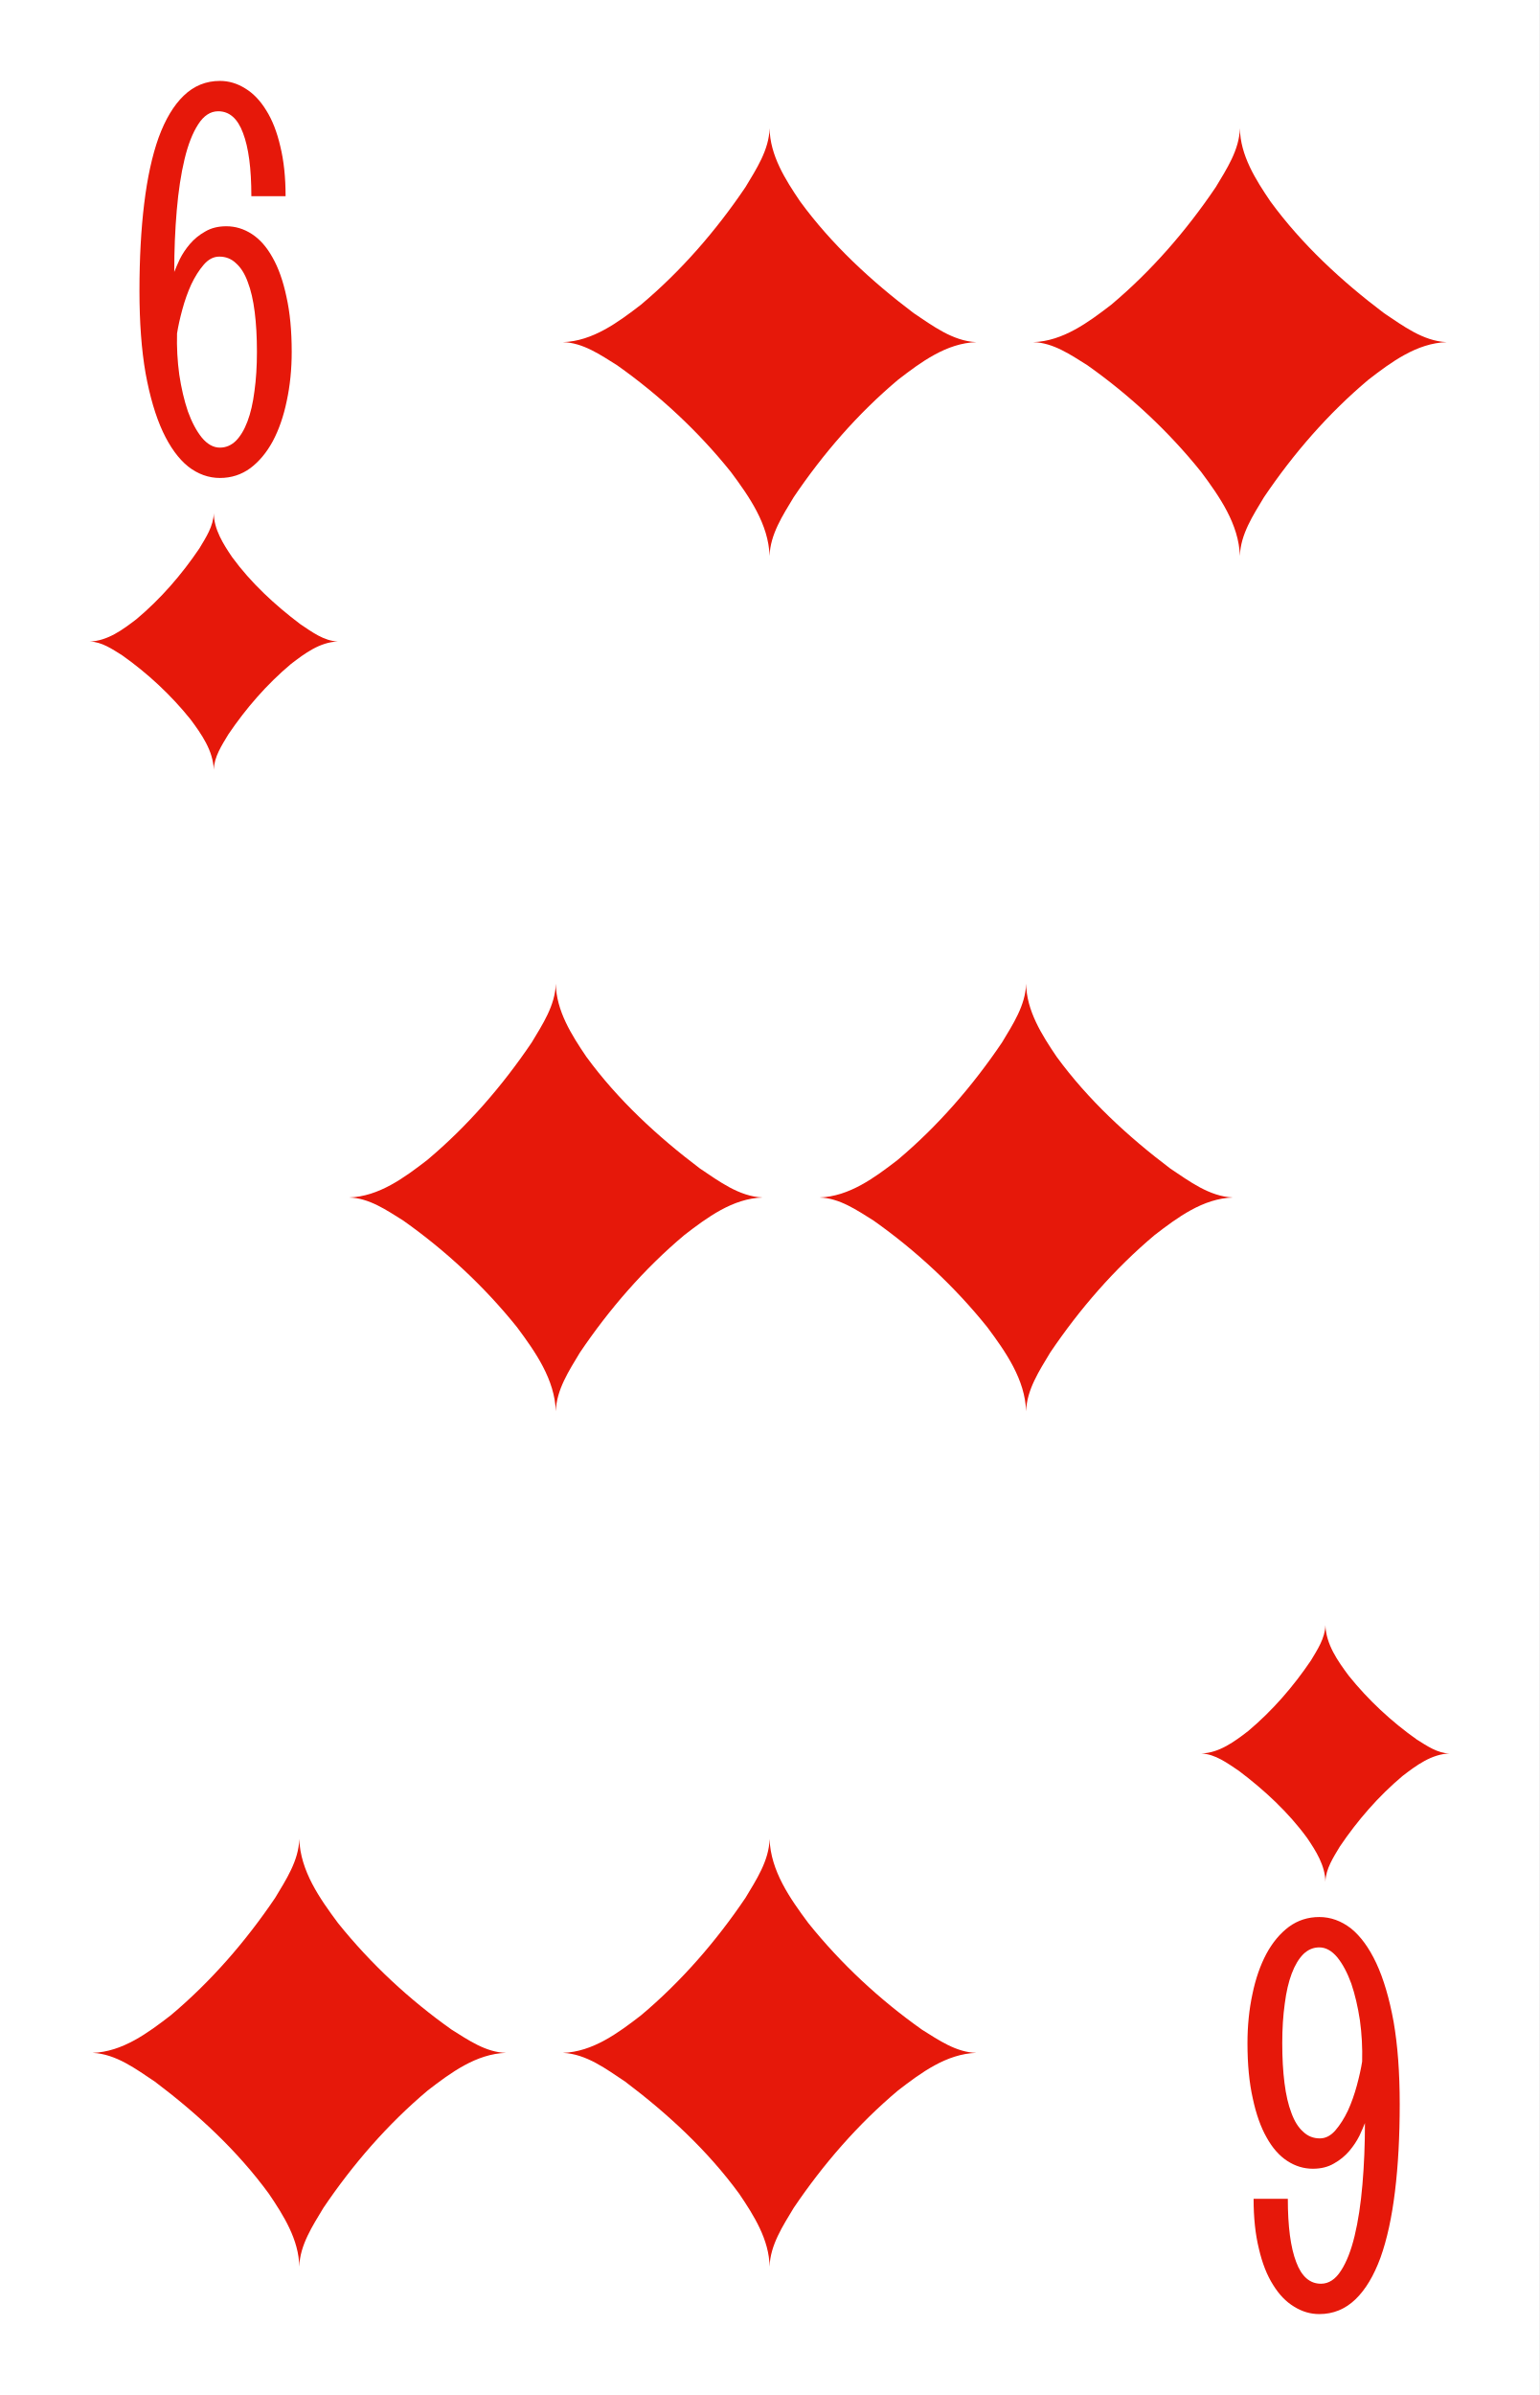
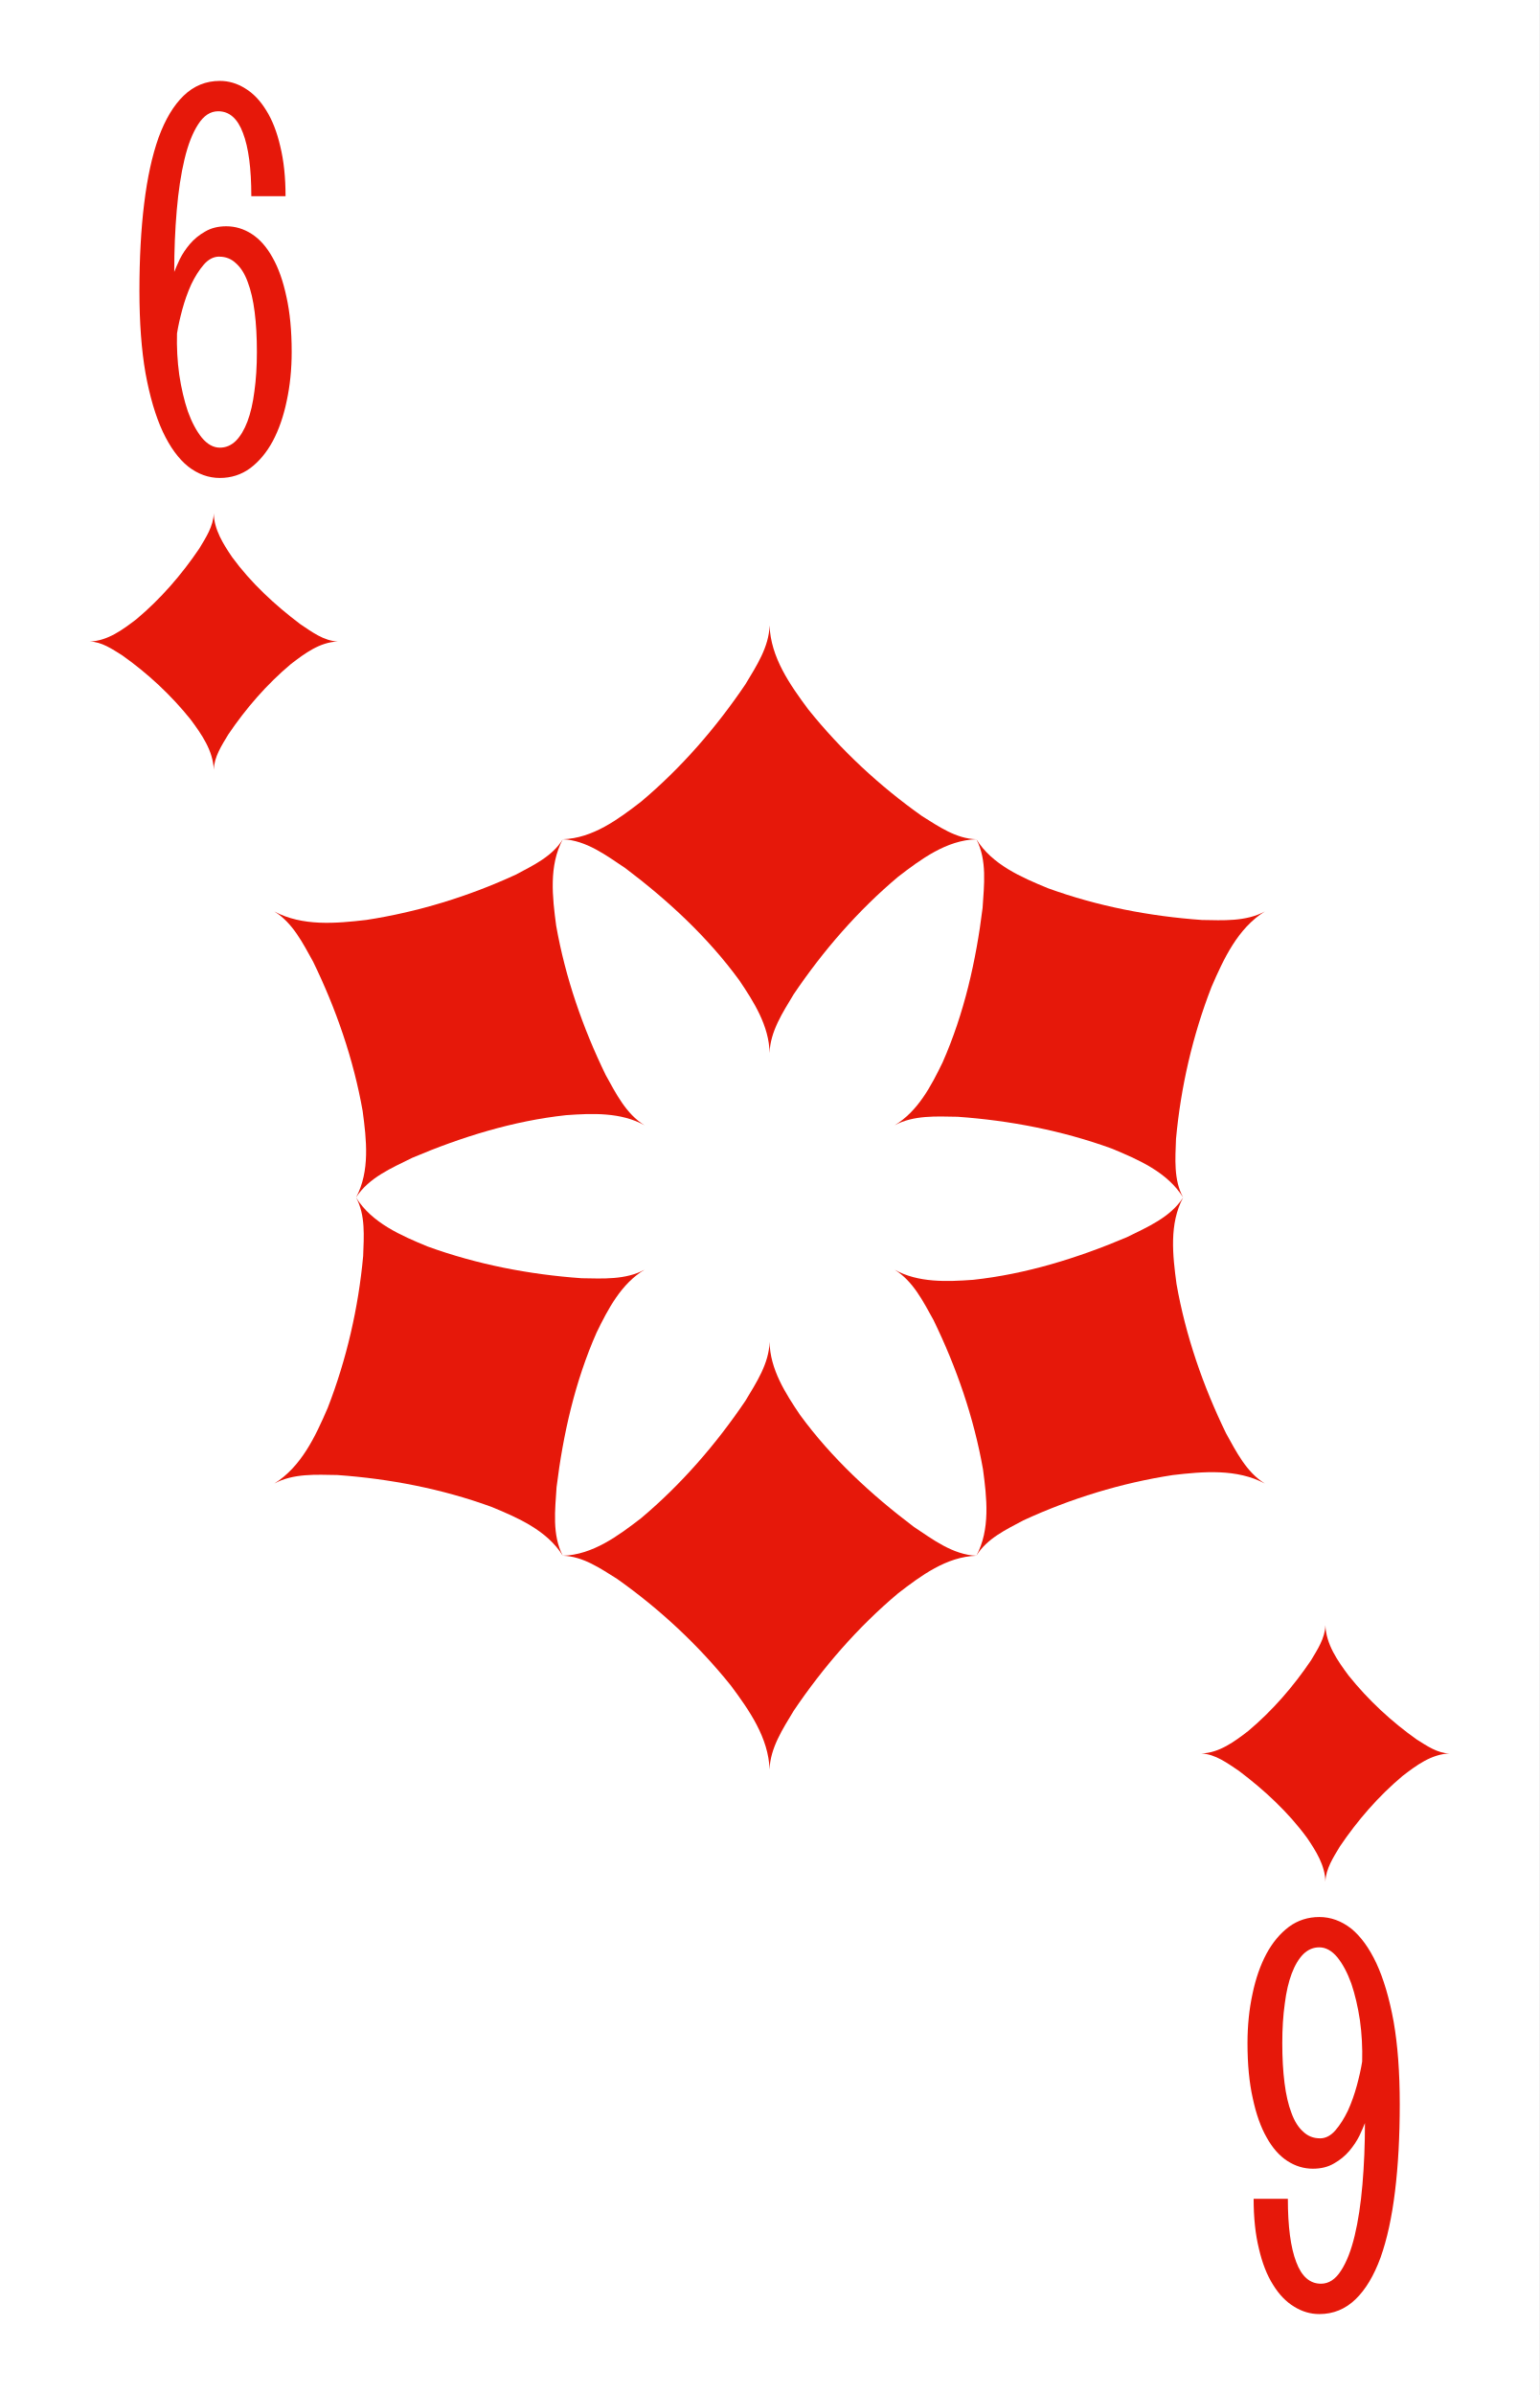
- <svg xmlns="http://www.w3.org/2000/svg" version="1.1" width="57.15mm" height="88.9mm" viewBox="0 0 57.15 88.9" id="svg24051">
-   <g transform="matrix(1,0,0,1,-30.23814,-24.25239)">
-     <g transform="matrix(0.264485,0,0,0.264485,-528.509,-14.8371)" id="g17146">
-       <rect style="display:inline;opacity:1;fill:#ffffff;fill-opacity:1;stroke:none;stroke-width:0.133;stroke-linecap:butt;stroke-linejoin:miter;stroke-miterlimit:47.146;stroke-dasharray:none;stroke-dashoffset:0;stroke-opacity:1;paint-order:markers fill stroke" id="rect29789" width="216.08" height="336.125" x="2112.585" y="147.795" />
-       <g id="text29835" style="font-style:normal;font-variant:normal;font-weight:normal;font-stretch:normal;font-size:80.03px;line-height:125%;font-family:'Stint Ultra Condensed';-inkscape-font-specification:'Stint Ultra Condensed, ';font-variant-ligatures:normal;font-variant-caps:normal;font-variant-numeric:normal;font-feature-settings:normal;text-align:center;letter-spacing:0px;word-spacing:0px;writing-mode:lr-tb;text-anchor:middle;display:inline;fill:#e6180a;fill-opacity:1;stroke:none;stroke-width:1" aria-label="6" transform="translate(-2088.776,79.83975)">
-         <path id="path12668" style="font-style:normal;font-variant:normal;font-weight:normal;font-stretch:normal;font-size:80.03px;font-family:'Stint Ultra Condensed';-inkscape-font-specification:'Stint Ultra Condensed, ';text-align:center;text-anchor:middle;fill:#e6180a;fill-opacity:1;stroke-width:1" d="m 4225.824,106.118 q 0.274,-0.703 0.781,-1.798 0.547,-1.094 1.407,-2.11 0.899,-1.055 2.149,-1.758 1.25,-0.742 2.97,-0.742 1.915,0 3.595,1.094 1.68,1.094 2.892,3.282 1.25,2.188 1.954,5.51 0.742,3.282 0.742,7.737 0,3.673 -0.703,6.917 -0.664,3.204 -1.954,5.627 -1.29,2.384 -3.165,3.79 -1.876,1.368 -4.259,1.368 -2.384,0 -4.455,-1.602 -2.032,-1.641 -3.556,-4.885 -1.524,-3.282 -2.423,-8.206 -0.86,-4.924 -0.86,-11.567 0,-6.799 0.664,-12.231 0.664,-5.471 2.032,-9.3 1.407,-3.83 3.517,-5.862 2.149,-2.071 5.08,-2.071 1.876,0 3.556,1.055 1.68,1.016 2.931,3.048 1.29,2.032 1.993,5.08 0.742,3.009 0.742,6.995 h -4.806 q 0,-5.822 -1.172,-8.87 -1.133,-3.048 -3.478,-3.048 -1.641,0 -2.814,1.837 -1.172,1.798 -1.915,4.885 -0.743,3.087 -1.094,7.19 -0.352,4.064 -0.352,8.636 z m 6.33,-2.149 q -1.211,0 -2.188,1.133 -0.977,1.133 -1.758,2.774 -0.743,1.641 -1.25,3.517 -0.508,1.876 -0.742,3.361 -0.078,2.931 0.313,5.783 0.43,2.853 1.211,5.158 0.821,2.266 1.954,3.673 1.172,1.407 2.54,1.407 1.25,0 2.227,-0.938 0.977,-0.977 1.641,-2.735 0.664,-1.758 0.977,-4.22 0.352,-2.501 0.352,-5.549 0,-3.126 -0.313,-5.588 -0.313,-2.501 -0.977,-4.22 -0.625,-1.719 -1.641,-2.618 -0.977,-0.938 -2.345,-0.938 z" />
+ <svg xmlns="http://www.w3.org/2000/svg" version="1.1" width="57.15mm" height="88.9mm" viewBox="0 0 57.15 88.9" id="svg3285">
+   <g transform="matrix(1,0,0,1,-74.23452,-61.89882)">
+     <g id="g3697">
+       <rect style="display:inline;opacity:1;fill:#ffffff;fill-opacity:1;stroke:none;stroke-width:0.035;stroke-linecap:butt;stroke-linejoin:miter;stroke-miterlimit:47.146;stroke-dasharray:none;stroke-dashoffset:0;stroke-opacity:1;paint-order:markers fill stroke" id="rect29789" width="57.15" height="88.9" x="74.235" y="61.899" />
+       <g id="text29835" style="font-style:normal;font-variant:normal;font-weight:normal;font-stretch:normal;font-size:21.167px;line-height:125%;font-family:'Stint Ultra Condensed';-inkscape-font-specification:'Stint Ultra Condensed, ';font-variant-ligatures:normal;font-variant-caps:normal;font-variant-numeric:normal;font-feature-settings:normal;text-align:center;letter-spacing:0px;word-spacing:0px;writing-mode:lr-tb;text-anchor:middle;display:inline;fill:#e6180a;fill-opacity:1;stroke:none;stroke-width:0.265" aria-label="6">
+         <path id="path3594" style="font-style:normal;font-variant:normal;font-weight:normal;font-stretch:normal;font-size:21.167px;font-family:'Stint Ultra Condensed';-inkscape-font-specification:'Stint Ultra Condensed, ';text-align:center;text-anchor:middle;fill:#e6180a;fill-opacity:1;stroke-width:0.265" d="m 80.704,71.992 q 0.072,-0.186 0.207,-0.475 0.145,-0.289 0.372,-0.558 0.238,-0.279 0.568,-0.465 0.331,-0.196 0.785,-0.196 0.506,0 0.951,0.289 0.444,0.289 0.765,0.868 0.331,0.579 0.517,1.457 0.196,0.868 0.196,2.046 0,0.972 -0.186,1.829 -0.176,0.847 -0.517,1.488 -0.341,0.63 -0.837,1.003 -0.496,0.362 -1.127,0.362 -0.63,0 -1.178,-0.424 -0.537,-0.434 -0.941,-1.292 -0.403,-0.868 -0.641,-2.17 -0.227,-1.302 -0.227,-3.059 0,-1.798 0.176,-3.235 0.176,-1.447 0.537,-2.46 0.372,-1.013 0.93,-1.55 0.568,-0.548 1.344,-0.548 0.496,0 0.941,0.279 0.444,0.269 0.775,0.806 0.341,0.537 0.527,1.344 0.196,0.796 0.196,1.85 h -1.271 q 0,-1.54 -0.31,-2.346 -0.3,-0.806 -0.92,-0.806 -0.434,0 -0.744,0.486 -0.31,0.475 -0.506,1.292 -0.196,0.816 -0.289,1.902 -0.093,1.075 -0.093,2.284 z m 1.674,-0.568 q -0.32,0 -0.579,0.3 -0.258,0.3 -0.465,0.734 -0.196,0.434 -0.331,0.93 -0.134,0.496 -0.196,0.889 -0.021,0.775 0.083,1.53 0.114,0.754 0.32,1.364 0.217,0.599 0.517,0.972 0.31,0.372 0.672,0.372 0.331,0 0.589,-0.248 0.258,-0.258 0.434,-0.723 0.176,-0.465 0.258,-1.116 0.093,-0.661 0.093,-1.468 0,-0.827 -0.083,-1.478 -0.083,-0.661 -0.258,-1.116 -0.165,-0.455 -0.434,-0.692 -0.258,-0.248 -0.62,-0.248 z" />
      </g>
-       <g id="text29839" style="font-style:normal;font-variant:normal;font-weight:normal;font-stretch:normal;font-size:80.03px;line-height:125%;font-family:'Stint Ultra Condensed';-inkscape-font-specification:'Stint Ultra Condensed, ';font-variant-ligatures:normal;font-variant-caps:normal;font-variant-numeric:normal;font-feature-settings:normal;text-align:center;letter-spacing:0px;word-spacing:0px;writing-mode:lr-tb;text-anchor:middle;display:inline;fill:#e6180a;fill-opacity:1;stroke:none;stroke-width:1" transform="rotate(180,-1044.388,39.91988)" aria-label="6">
-         <path id="path12665" style="font-style:normal;font-variant:normal;font-weight:normal;font-stretch:normal;font-size:80.03px;font-family:'Stint Ultra Condensed';-inkscape-font-specification:'Stint Ultra Condensed, ';text-align:center;text-anchor:middle;fill:#e6180a;fill-opacity:1;stroke-width:1" d="m -4392.98,-365.917 q 0.274,-0.703 0.782,-1.798 0.547,-1.094 1.407,-2.11 0.899,-1.055 2.149,-1.758 1.25,-0.742 2.97,-0.742 1.915,0 3.595,1.094 1.68,1.094 2.892,3.282 1.25,2.188 1.954,5.51 0.742,3.282 0.742,7.737 0,3.673 -0.703,6.917 -0.664,3.204 -1.954,5.627 -1.29,2.384 -3.165,3.79 -1.876,1.368 -4.259,1.368 -2.384,0 -4.455,-1.602 -2.032,-1.641 -3.556,-4.885 -1.524,-3.282 -2.423,-8.206 -0.86,-4.924 -0.86,-11.567 0,-6.799 0.664,-12.231 0.664,-5.471 2.032,-9.3 1.407,-3.83 3.517,-5.862 2.149,-2.071 5.08,-2.071 1.876,0 3.556,1.055 1.68,1.016 2.931,3.048 1.29,2.032 1.993,5.08 0.742,3.009 0.742,6.995 h -4.806 q 0,-5.822 -1.172,-8.87 -1.133,-3.048 -3.478,-3.048 -1.641,0 -2.814,1.837 -1.172,1.798 -1.915,4.885 -0.743,3.087 -1.094,7.19 -0.352,4.064 -0.352,8.636 z m 6.33,-2.149 q -1.211,0 -2.188,1.133 -0.977,1.133 -1.758,2.774 -0.743,1.641 -1.25,3.517 -0.508,1.876 -0.742,3.361 -0.078,2.931 0.313,5.783 0.43,2.853 1.211,5.158 0.821,2.266 1.954,3.673 1.172,1.407 2.54,1.407 1.25,0 2.227,-0.938 0.977,-0.977 1.641,-2.735 0.664,-1.758 0.977,-4.22 0.352,-2.501 0.352,-5.549 0,-3.126 -0.313,-5.588 -0.313,-2.501 -0.977,-4.22 -0.625,-1.719 -1.641,-2.618 -0.977,-0.938 -2.345,-0.938 z" />
+       <g id="text29839" style="font-style:normal;font-variant:normal;font-weight:normal;font-stretch:normal;font-size:21.167px;line-height:125%;font-family:'Stint Ultra Condensed';-inkscape-font-specification:'Stint Ultra Condensed, ';font-variant-ligatures:normal;font-variant-caps:normal;font-variant-numeric:normal;font-feature-settings:normal;text-align:center;letter-spacing:0px;word-spacing:0px;writing-mode:lr-tb;text-anchor:middle;display:inline;fill:#e6180a;fill-opacity:1;stroke:none;stroke-width:0.265" transform="scale(-1)" aria-label="6">
+         <path id="path3591" style="font-style:normal;font-variant:normal;font-weight:normal;font-stretch:normal;font-size:21.167px;font-family:'Stint Ultra Condensed';-inkscape-font-specification:'Stint Ultra Condensed, ';text-align:center;text-anchor:middle;fill:#e6180a;fill-opacity:1;stroke-width:0.265" d="m -124.915,-140.705 q 0.072,-0.186 0.207,-0.475 0.145,-0.289 0.372,-0.558 0.238,-0.279 0.568,-0.465 0.331,-0.196 0.785,-0.196 0.506,0 0.951,0.289 0.444,0.289 0.765,0.868 0.331,0.579 0.517,1.457 0.196,0.868 0.196,2.046 0,0.972 -0.186,1.829 -0.176,0.848 -0.517,1.488 -0.341,0.63 -0.837,1.003 -0.496,0.362 -1.127,0.362 -0.63,0 -1.178,-0.424 -0.537,-0.434 -0.941,-1.292 -0.403,-0.868 -0.641,-2.17 -0.227,-1.302 -0.227,-3.059 0,-1.798 0.176,-3.235 0.176,-1.447 0.537,-2.46 0.372,-1.013 0.93,-1.55 0.568,-0.548 1.344,-0.548 0.496,0 0.941,0.279 0.444,0.269 0.775,0.806 0.341,0.537 0.527,1.344 0.196,0.796 0.196,1.85 h -1.271 q 0,-1.54 -0.31,-2.346 -0.3,-0.806 -0.92,-0.806 -0.434,0 -0.744,0.486 -0.31,0.475 -0.506,1.292 -0.196,0.816 -0.289,1.902 -0.093,1.075 -0.093,2.284 z m 1.674,-0.568 q -0.32,0 -0.579,0.3 -0.258,0.3 -0.465,0.734 -0.196,0.434 -0.331,0.93 -0.134,0.496 -0.196,0.889 -0.021,0.775 0.083,1.53 0.114,0.754 0.32,1.364 0.217,0.599 0.517,0.972 0.31,0.372 0.672,0.372 0.331,0 0.589,-0.248 0.258,-0.258 0.434,-0.723 0.176,-0.465 0.258,-1.116 0.093,-0.661 0.093,-1.468 0,-0.827 -0.083,-1.478 -0.083,-0.661 -0.258,-1.116 -0.165,-0.455 -0.434,-0.692 -0.258,-0.248 -0.62,-0.248 z" />
      </g>
-       <g style="display:inline;stroke-width:0.635" transform="matrix(-3.779743,0,0,-3.779743,2256.639,315.8572)" id="g31969">
-         <path style="fill:#e6180a;stroke-width:0.635" d="m 0,0 c -2.56,0 -5.12,0 -7.68,0 0.875,0.039 1.619,0.605 2.322,1.073 C -3.779,2.264 -2.3,3.63 -1.132,5.228 -0.587,6.032 -0.014,6.936 0,7.94 M -7.68,0 c 1.11,-0.035 2.058,-0.741 2.904,-1.393 1.495,-1.255 2.789,-2.748 3.881,-4.364 C -0.494,-6.426 -0.022,-7.135 0,-7.94 0,-5.293 0,-2.647 0,0 m 0,-7.94 c 0.038,1.182 0.758,2.206 1.438,3.12 1.212,1.51 2.648,2.846 4.228,3.963 C 6.28,-0.474 6.932,-0.018 7.68,0 5.12,0 2.56,0 0,0 M 7.68,0 C 6.57,0.035 5.622,0.741 4.776,1.392 3.281,2.648 1.987,4.141 0.895,5.757 0.494,6.426 0.022,7.135 0,7.94 0,5.293 0,2.647 0,0" id="path31967" />
+       <g transform="matrix(0.264485,0,0,0.264485,-1027.788,322.3103)" id="g3613" style="display:inline">
+         <g id="g3229" transform="matrix(-3.779743,0,0,-3.779743,4274.712,-766.2573)" style="stroke-width:0.635">
+           <path id="path3227" d="m 0,0 c -2.56,0 -5.12,0 -7.68,0 0.875,0.039 1.619,0.605 2.322,1.073 C -3.779,2.264 -2.3,3.63 -1.132,5.228 -0.587,6.032 -0.014,6.936 0,7.94 M -7.68,0 c 1.11,-0.035 2.058,-0.741 2.904,-1.393 1.495,-1.255 2.789,-2.748 3.881,-4.364 C -0.494,-6.426 -0.022,-7.135 0,-7.94 0,-5.293 0,-2.647 0,0 m 0,-7.94 c 0.038,1.182 0.758,2.206 1.438,3.12 1.212,1.51 2.648,2.846 4.228,3.963 C 6.28,-0.474 6.932,-0.018 7.68,0 5.12,0 2.56,0 0,0 M 7.68,0 C 6.57,0.035 5.622,0.741 4.776,1.392 3.281,2.648 1.987,4.141 0.895,5.757 0.494,6.426 0.022,7.135 0,7.94 0,5.293 0,2.647 0,0" style="fill:#e6180a;stroke-width:0.635" />
+         </g>
+         <g style="stroke-width:0.635" transform="matrix(-1.889871,-3.273353,3.273353,-1.889871,4231.17,-791.3967)" id="g3233">
+           <path style="fill:#e6180a;stroke-width:0.635" d="m 0,0 c -2.56,0 -5.12,0 -7.68,0 0.875,0.039 1.619,0.605 2.322,1.073 C -3.779,2.264 -2.3,3.63 -1.132,5.228 -0.587,6.032 -0.014,6.936 0,7.94 M -7.68,0 c 1.11,-0.035 2.058,-0.741 2.904,-1.393 1.495,-1.255 2.789,-2.748 3.881,-4.364 C -0.494,-6.426 -0.022,-7.135 0,-7.94 0,-5.293 0,-2.647 0,0 m 0,-7.94 c 0.038,1.182 0.758,2.206 1.438,3.12 1.212,1.51 2.648,2.846 4.228,3.963 C 6.28,-0.474 6.932,-0.018 7.68,0 5.12,0 2.56,0 0,0 M 7.68,0 C 6.57,0.035 5.622,0.741 4.776,1.392 3.281,2.648 1.987,4.141 0.895,5.757 0.494,6.426 0.022,7.135 0,7.94 0,5.293 0,2.647 0,0" id="path3231" />
+         </g>
+         <g id="g3237" transform="matrix(1.889871,-3.273353,3.273353,1.889871,4231.17,-841.6754)" style="stroke-width:0.635">
+           <path id="path3235" d="m 0,0 c -2.56,0 -5.12,0 -7.68,0 0.875,0.039 1.619,0.605 2.322,1.073 C -3.779,2.264 -2.3,3.63 -1.132,5.228 -0.587,6.032 -0.014,6.936 0,7.94 M -7.68,0 c 1.11,-0.035 2.058,-0.741 2.904,-1.393 1.495,-1.255 2.789,-2.748 3.881,-4.364 C -0.494,-6.426 -0.022,-7.135 0,-7.94 0,-5.293 0,-2.647 0,0 m 0,-7.94 c 0.038,1.182 0.758,2.206 1.438,3.12 1.212,1.51 2.648,2.846 4.228,3.963 C 6.28,-0.474 6.932,-0.018 7.68,0 5.12,0 2.56,0 0,0 M 7.68,0 C 6.57,0.035 5.622,0.741 4.776,1.392 3.281,2.648 1.987,4.141 0.895,5.757 0.494,6.426 0.022,7.135 0,7.94 0,5.293 0,2.647 0,0" style="fill:#e6180a;stroke-width:0.635" />
+         </g>
+         <g style="stroke-width:0.635" transform="matrix(3.779743,0,0,3.779743,4274.712,-866.8148)" id="g3241">
+           <path style="fill:#e6180a;stroke-width:0.635" d="m 0,0 c -2.56,0 -5.12,0 -7.68,0 0.875,0.039 1.619,0.605 2.322,1.073 C -3.779,2.264 -2.3,3.63 -1.132,5.228 -0.587,6.032 -0.014,6.936 0,7.94 M -7.68,0 c 1.11,-0.035 2.058,-0.741 2.904,-1.393 1.495,-1.255 2.789,-2.748 3.881,-4.364 C -0.494,-6.426 -0.022,-7.135 0,-7.94 0,-5.293 0,-2.647 0,0 m 0,-7.94 c 0.038,1.182 0.758,2.206 1.438,3.12 1.212,1.51 2.648,2.846 4.228,3.963 C 6.28,-0.474 6.932,-0.018 7.68,0 5.12,0 2.56,0 0,0 M 7.68,0 C 6.57,0.035 5.622,0.741 4.776,1.392 3.281,2.648 1.987,4.141 0.895,5.757 0.494,6.426 0.022,7.135 0,7.94 0,5.293 0,2.647 0,0" id="path3239" />
+         </g>
+         <g id="g3245" transform="matrix(1.889871,3.273353,-3.273353,1.889871,4318.255,-841.6754)" style="stroke-width:0.635">
+           <path id="path3243" d="m 0,0 c -2.56,0 -5.12,0 -7.68,0 0.875,0.039 1.619,0.605 2.322,1.073 C -3.779,2.264 -2.3,3.63 -1.132,5.228 -0.587,6.032 -0.014,6.936 0,7.94 M -7.68,0 c 1.11,-0.035 2.058,-0.741 2.904,-1.393 1.495,-1.255 2.789,-2.748 3.881,-4.364 C -0.494,-6.426 -0.022,-7.135 0,-7.94 0,-5.293 0,-2.647 0,0 m 0,-7.94 c 0.038,1.182 0.758,2.206 1.438,3.12 1.212,1.51 2.648,2.846 4.228,3.963 C 6.28,-0.474 6.932,-0.018 7.68,0 5.12,0 2.56,0 0,0 M 7.68,0 C 6.57,0.035 5.622,0.741 4.776,1.392 3.281,2.648 1.987,4.141 0.895,5.757 0.494,6.426 0.022,7.135 0,7.94 0,5.293 0,2.647 0,0" style="fill:#e6180a;stroke-width:0.635" />
+         </g>
+         <g style="stroke-width:0.635" transform="matrix(-1.889871,3.273353,-3.273353,-1.889871,4318.255,-791.3967)" id="g3249">
+           <path style="fill:#e6180a;stroke-width:0.635" d="m 0,0 c -2.56,0 -5.12,0 -7.68,0 0.875,0.039 1.619,0.605 2.322,1.073 C -3.779,2.264 -2.3,3.63 -1.132,5.228 -0.587,6.032 -0.014,6.936 0,7.94 M -7.68,0 c 1.11,-0.035 2.058,-0.741 2.904,-1.393 1.495,-1.255 2.789,-2.748 3.881,-4.364 C -0.494,-6.426 -0.022,-7.135 0,-7.94 0,-5.293 0,-2.647 0,0 m 0,-7.94 c 0.038,1.182 0.758,2.206 1.438,3.12 1.212,1.51 2.648,2.846 4.228,3.963 C 6.28,-0.474 6.932,-0.018 7.68,0 5.12,0 2.56,0 0,0 M 7.68,0 C 6.57,0.035 5.622,0.741 4.776,1.392 3.281,2.648 1.987,4.141 0.895,5.757 0.494,6.426 0.022,7.135 0,7.94 0,5.293 0,2.647 0,0" id="path3247" />
+         </g>
      </g>
-       <g style="display:inline;stroke-width:0.635" transform="matrix(-3.779743,0,0,-3.779743,2190.615,315.8572)" id="g31973">
-         <path style="fill:#e6180a;stroke-width:0.635" d="m 0,0 c -2.56,0 -5.12,0 -7.68,0 0.875,0.039 1.619,0.605 2.322,1.073 C -3.779,2.264 -2.3,3.63 -1.132,5.228 -0.587,6.032 -0.014,6.936 0,7.94 M -7.68,0 c 1.11,-0.035 2.058,-0.741 2.904,-1.393 1.495,-1.255 2.789,-2.748 3.881,-4.364 C -0.494,-6.426 -0.022,-7.135 0,-7.94 0,-5.293 0,-2.647 0,0 m 0,-7.94 c 0.038,1.182 0.758,2.206 1.438,3.12 1.212,1.51 2.648,2.846 4.228,3.963 C 6.28,-0.474 6.932,-0.018 7.68,0 5.12,0 2.56,0 0,0 M 7.68,0 C 6.57,0.035 5.622,0.741 4.776,1.392 3.281,2.648 1.987,4.141 0.895,5.757 0.494,6.426 0.022,7.135 0,7.94 0,5.293 0,2.647 0,0" id="path31971" />
-       </g>
-       <g id="g31977" transform="matrix(-3.779743,0,0,-3.779743,2220.626,195.8126)" style="display:inline;stroke-width:0.635">
-         <path id="path31975" d="m 0,0 c -2.56,0 -5.12,0 -7.68,0 0.875,0.039 1.619,0.605 2.322,1.073 C -3.779,2.264 -2.3,3.63 -1.132,5.228 -0.587,6.032 -0.014,6.936 0,7.94 M -7.68,0 c 1.11,-0.035 2.058,-0.741 2.904,-1.393 1.495,-1.255 2.789,-2.748 3.881,-4.364 C -0.494,-6.426 -0.022,-7.135 0,-7.94 0,-5.293 0,-2.647 0,0 m 0,-7.94 c 0.038,1.182 0.758,2.206 1.438,3.12 1.212,1.51 2.648,2.846 4.228,3.963 C 6.28,-0.474 6.932,-0.018 7.68,0 5.12,0 2.56,0 0,0 M 7.68,0 C 6.57,0.035 5.622,0.741 4.776,1.392 3.281,2.648 1.987,4.141 0.895,5.757 0.494,6.426 0.022,7.135 0,7.94 0,5.293 0,2.647 0,0" style="fill:#e6180a;stroke-width:0.635" />
-       </g>
-       <g style="display:inline;stroke-width:0.635" transform="matrix(-3.779743,0,0,-3.779743,2286.65,195.8126)" id="g31981">
-         <path style="fill:#e6180a;stroke-width:0.635" d="m 0,0 c -2.56,0 -5.12,0 -7.68,0 0.875,0.039 1.619,0.605 2.322,1.073 C -3.779,2.264 -2.3,3.63 -1.132,5.228 -0.587,6.032 -0.014,6.936 0,7.94 M -7.68,0 c 1.11,-0.035 2.058,-0.741 2.904,-1.393 1.495,-1.255 2.789,-2.748 3.881,-4.364 C -0.494,-6.426 -0.022,-7.135 0,-7.94 0,-5.293 0,-2.647 0,0 m 0,-7.94 c 0.038,1.182 0.758,2.206 1.438,3.12 1.212,1.51 2.648,2.846 4.228,3.963 C 6.28,-0.474 6.932,-0.018 7.68,0 5.12,0 2.56,0 0,0 M 7.68,0 C 6.57,0.035 5.622,0.741 4.776,1.392 3.281,2.648 1.987,4.141 0.895,5.757 0.494,6.426 0.022,7.135 0,7.94 0,5.293 0,2.647 0,0" id="path31979" />
-       </g>
-       <g style="display:inline;stroke-width:0.635" transform="matrix(3.779743,0,0,3.779743,2220.626,435.9019)" id="g31985">
-         <path style="fill:#e6180a;stroke-width:0.635" d="m 0,0 c -2.56,0 -5.12,0 -7.68,0 0.875,0.039 1.619,0.605 2.322,1.073 C -3.779,2.264 -2.3,3.63 -1.132,5.228 -0.587,6.032 -0.014,6.936 0,7.94 M -7.68,0 c 1.11,-0.035 2.058,-0.741 2.904,-1.393 1.495,-1.255 2.789,-2.748 3.881,-4.364 C -0.494,-6.426 -0.022,-7.135 0,-7.94 0,-5.293 0,-2.647 0,0 m 0,-7.94 c 0.038,1.182 0.758,2.206 1.438,3.12 1.212,1.51 2.648,2.846 4.228,3.963 C 6.28,-0.474 6.932,-0.018 7.68,0 5.12,0 2.56,0 0,0 M 7.68,0 C 6.57,0.035 5.622,0.741 4.776,1.392 3.281,2.648 1.987,4.141 0.895,5.757 0.494,6.426 0.022,7.135 0,7.94 0,5.293 0,2.647 0,0" id="path31983" />
-       </g>
-       <g id="g31989" transform="matrix(3.779743,0,0,3.779743,2154.601,435.9019)" style="display:inline;stroke-width:0.635">
-         <path id="path31987" d="m 0,0 c -2.56,0 -5.12,0 -7.68,0 0.875,0.039 1.619,0.605 2.322,1.073 C -3.779,2.264 -2.3,3.63 -1.132,5.228 -0.587,6.032 -0.014,6.936 0,7.94 M -7.68,0 c 1.11,-0.035 2.058,-0.741 2.904,-1.393 1.495,-1.255 2.789,-2.748 3.881,-4.364 C -0.494,-6.426 -0.022,-7.135 0,-7.94 0,-5.293 0,-2.647 0,0 m 0,-7.94 c 0.038,1.182 0.758,2.206 1.438,3.12 1.212,1.51 2.648,2.846 4.228,3.963 C 6.28,-0.474 6.932,-0.018 7.68,0 5.12,0 2.56,0 0,0 M 7.68,0 C 6.57,0.035 5.622,0.741 4.776,1.392 3.281,2.648 1.987,4.141 0.895,5.757 0.494,6.426 0.022,7.135 0,7.94 0,5.293 0,2.647 0,0" style="fill:#e6180a;stroke-width:0.635" />
-       </g>
-       <g style="display:inline;stroke-width:1.058" transform="matrix(-2.267845,0,0,-2.267845,2142.597,237.8282)" id="g32085">
+       <g style="display:inline;stroke-width:1.058" transform="matrix(-0.5998111,0,0,-0.5998111,82.17206,85.7113)" id="g32085">
        <path style="fill:#e6180a;stroke-width:1.058" d="m 0,0 c -2.56,0 -5.12,0 -7.68,0 0.875,0.039 1.619,0.605 2.322,1.073 C -3.779,2.264 -2.3,3.63 -1.132,5.228 -0.587,6.032 -0.014,6.936 0,7.94 M -7.68,0 c 1.11,-0.035 2.058,-0.741 2.904,-1.393 1.495,-1.255 2.789,-2.748 3.881,-4.364 C -0.494,-6.426 -0.022,-7.135 0,-7.94 0,-5.293 0,-2.647 0,0 m 0,-7.94 c 0.038,1.182 0.758,2.206 1.438,3.12 1.212,1.51 2.648,2.846 4.228,3.963 C 6.28,-0.474 6.932,-0.018 7.68,0 5.12,0 2.56,0 0,0 M 7.68,0 C 6.57,0.035 5.622,0.741 4.776,1.392 3.281,2.648 1.987,4.141 0.895,5.757 0.494,6.426 0.022,7.135 0,7.94 0,5.293 0,2.647 0,0" id="path32083" />
      </g>
-       <g id="g32089" transform="matrix(2.267845,0,0,2.267845,2298.655,393.8862)" style="display:inline;stroke-width:1.058">
+       <g id="g32089" transform="matrix(0.5998111,0,0,0.5998111,123.447,126.9863)" style="display:inline;stroke-width:1.058">
        <path id="path32087" d="m 0,0 c -2.56,0 -5.12,0 -7.68,0 0.875,0.039 1.619,0.605 2.322,1.073 C -3.779,2.264 -2.3,3.63 -1.132,5.228 -0.587,6.032 -0.014,6.936 0,7.94 M -7.68,0 c 1.11,-0.035 2.058,-0.741 2.904,-1.393 1.495,-1.255 2.789,-2.748 3.881,-4.364 C -0.494,-6.426 -0.022,-7.135 0,-7.94 0,-5.293 0,-2.647 0,0 m 0,-7.94 c 0.038,1.182 0.758,2.206 1.438,3.12 1.212,1.51 2.648,2.846 4.228,3.963 C 6.28,-0.474 6.932,-0.018 7.68,0 5.12,0 2.56,0 0,0 M 7.68,0 C 6.57,0.035 5.622,0.741 4.776,1.392 3.281,2.648 1.987,4.141 0.895,5.757 0.494,6.426 0.022,7.135 0,7.94 0,5.293 0,2.647 0,0" style="fill:#e6180a;stroke-width:1.058" />
      </g>
    </g>
  </g>
</svg>
